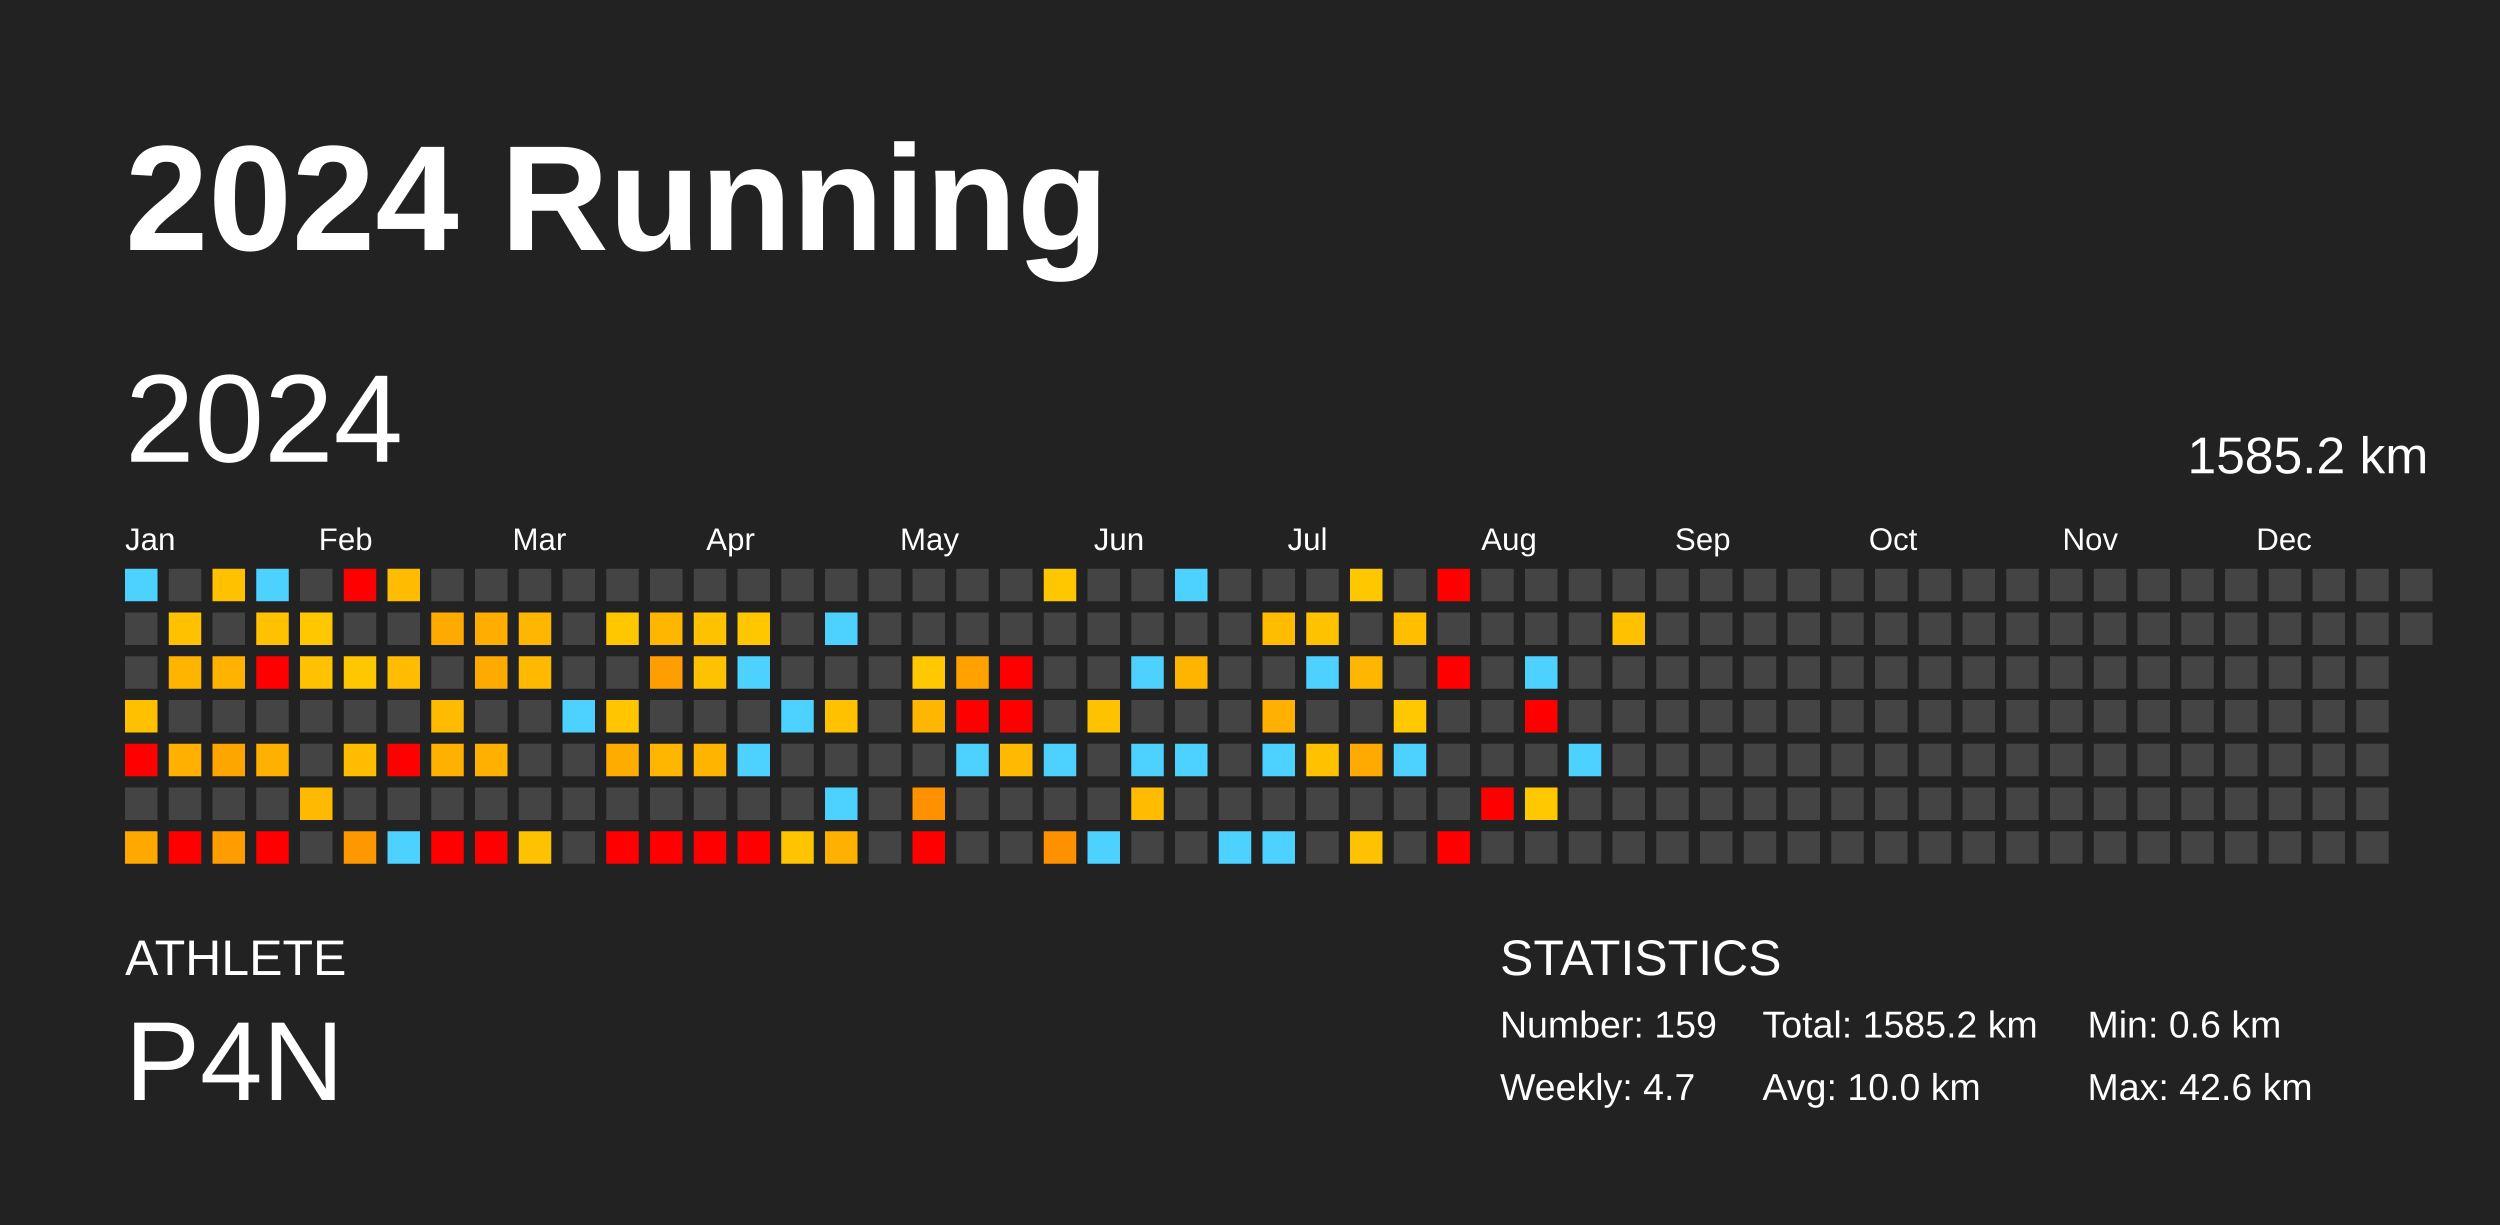
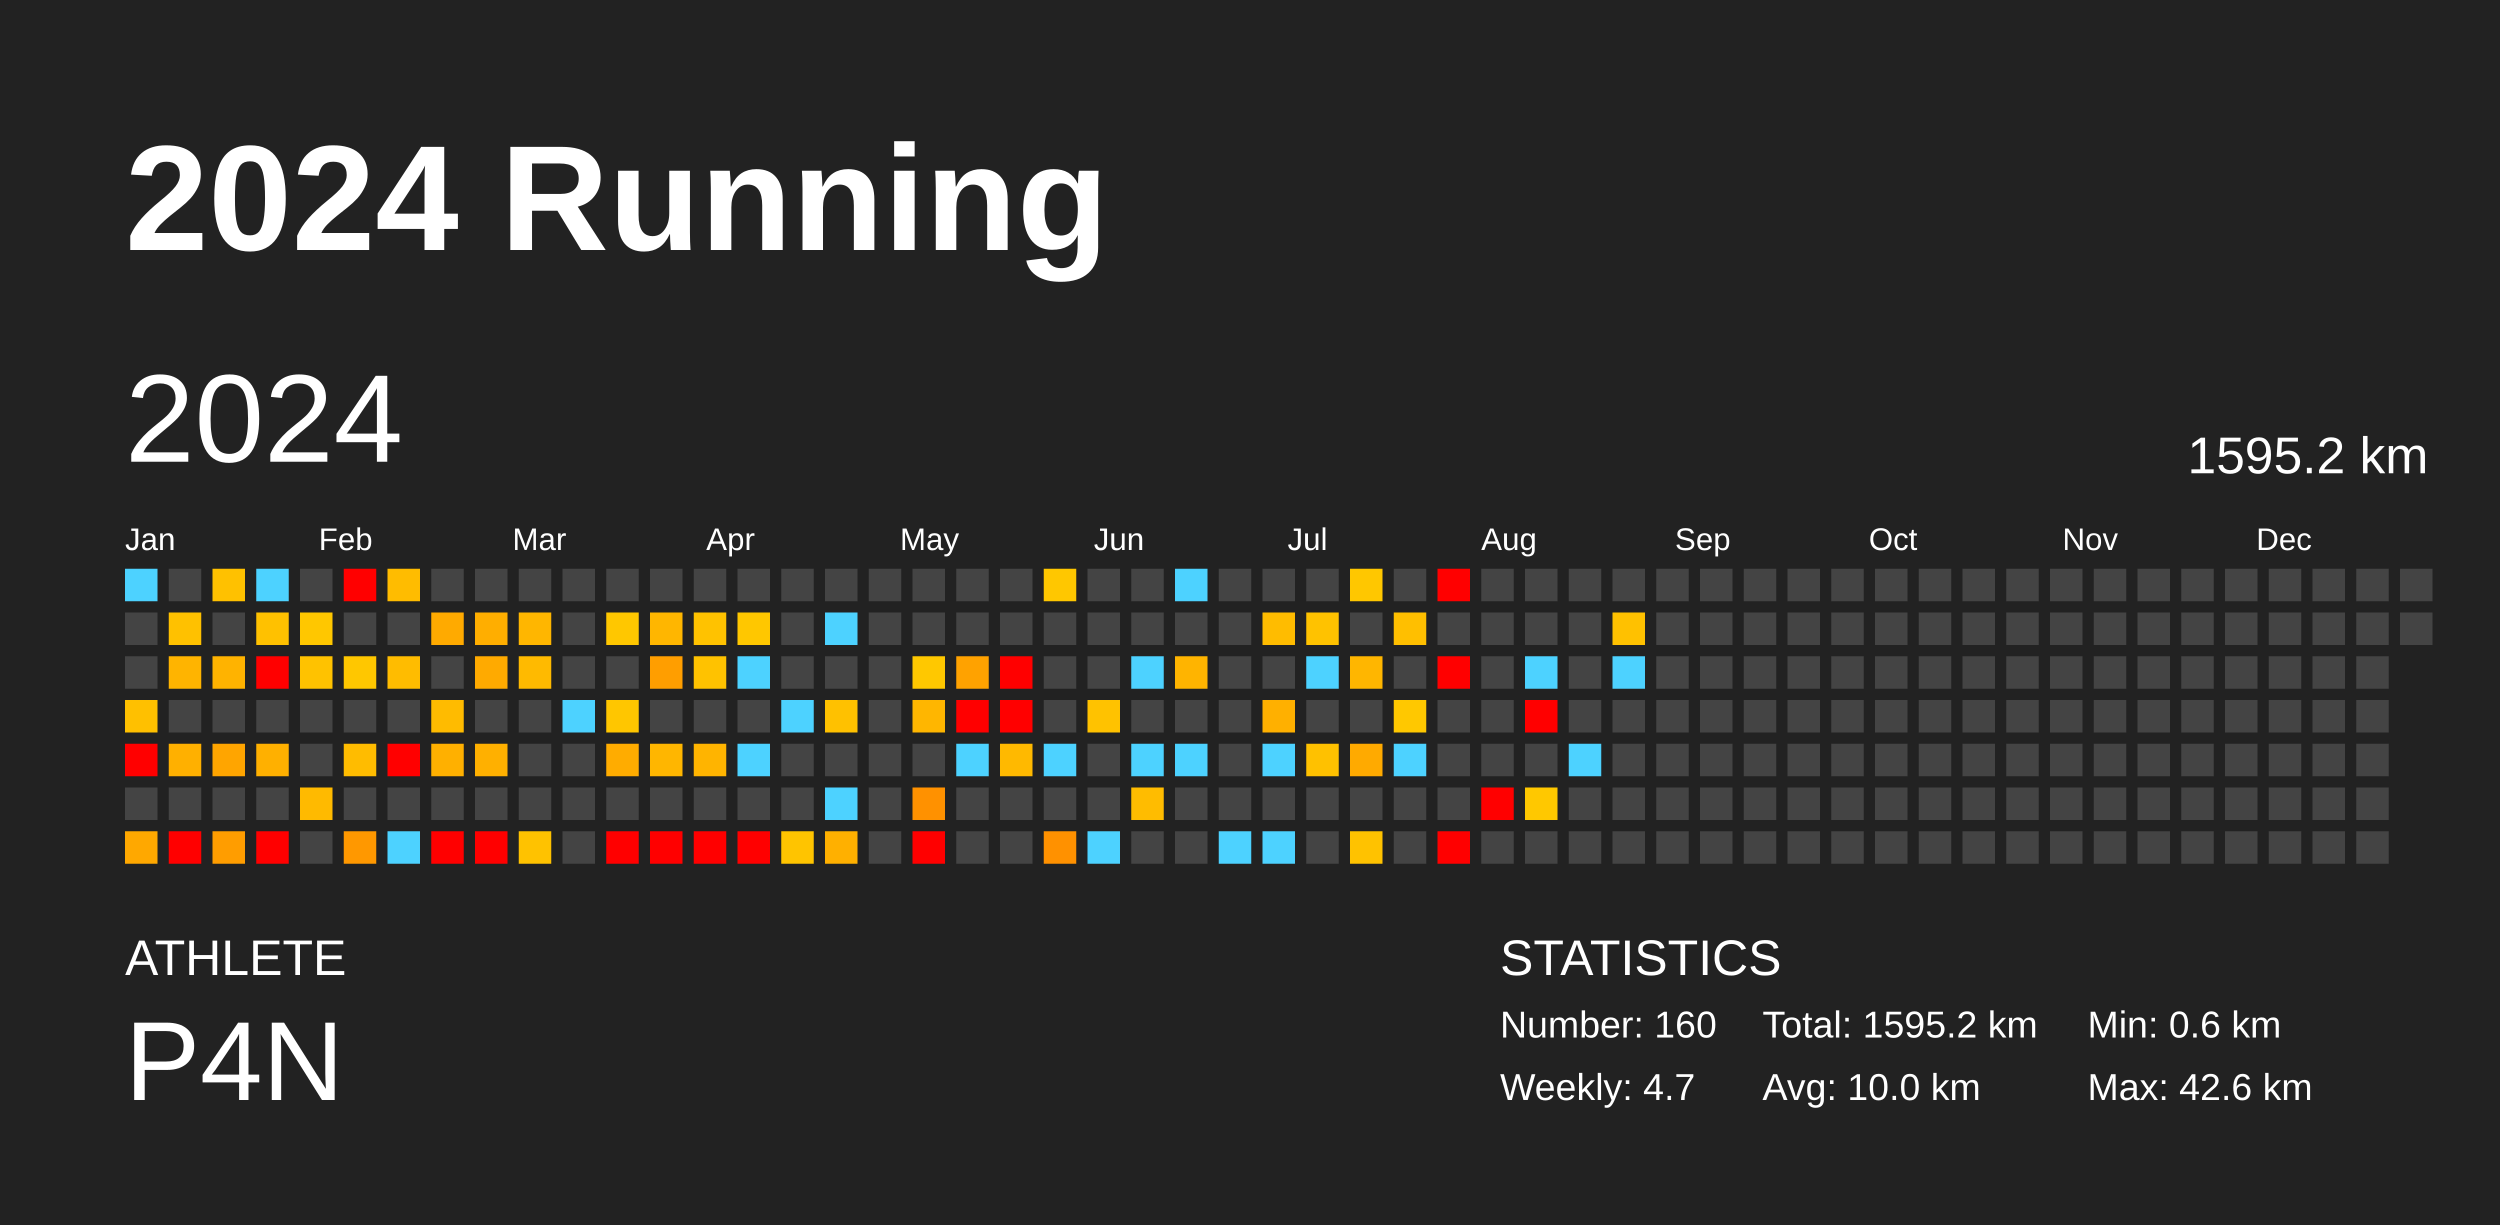
<svg xmlns="http://www.w3.org/2000/svg" baseProfile="full" height="98mm" version="1.1" viewBox="0,0,200,98" width="200mm">
  <defs />
  <rect fill="#222222" height="98" width="200" x="0" y="0" />
  <text fill="#FFFFFF" style="font-size:12px; font-family:Arial; font-weight:bold;" x="10" y="20">2024 Running</text>
  <text fill="#FFFFFF" style="font-size:4px; font-family:Arial" x="10" y="78">ATHLETE</text>
  <text fill="#FFFFFF" style="font-size:9px; font-family:Arial" x="10" y="88">P4N</text>
  <text fill="#FFFFFF" style="font-size:4px; font-family:Arial" x="120" y="78">STATISTICS</text>
-   <text fill="#FFFFFF" style="font-size:3px; font-family:Arial" x="120" y="83">Number: 159</text>
+   <text fill="#FFFFFF" style="font-size:3px; font-family:Arial" x="120" y="83">Number: 160</text>
  <text fill="#FFFFFF" style="font-size:3px; font-family:Arial" x="120" y="88">Weekly: 4.7</text>
-   <text fill="#FFFFFF" style="font-size:3px; font-family:Arial" x="141" y="83">Total: 1585.2 km</text>
+   <text fill="#FFFFFF" style="font-size:3px; font-family:Arial" x="141" y="83">Total: 1595.2 km</text>
  <text fill="#FFFFFF" style="font-size:3px; font-family:Arial" x="141" y="88">Avg: 10.0 km</text>
  <text fill="#FFFFFF" style="font-size:3px; font-family:Arial" x="167" y="83">Min: 0.6 km</text>
  <text fill="#FFFFFF" style="font-size:3px; font-family:Arial" x="167" y="88">Max: 42.6 km</text>
  <text dominant-baseline="hanging" fill="#FFFFFF" style="font-size:10.0px; font-family:Arial;" x="10" y="30">2024</text>
-   <text dominant-baseline="hanging" fill="#FFFFFF" style="font-size:4.125px; font-family:Arial;" x="175" y="35">1585.2 km</text>
+   <text dominant-baseline="hanging" fill="#FFFFFF" style="font-size:4.125px; font-family:Arial;" x="175" y="35">1595.2 km</text>
  <text fill="#FFFFFF" style="font-size:2.5px; font-family:Arial" x="10.0" y="44">Jan</text>
  <text fill="#FFFFFF" style="font-size:2.5px; font-family:Arial" x="25.5" y="44">Feb</text>
  <text fill="#FFFFFF" style="font-size:2.5px; font-family:Arial" x="41.0" y="44">Mar</text>
  <text fill="#FFFFFF" style="font-size:2.5px; font-family:Arial" x="56.5" y="44">Apr</text>
  <text fill="#FFFFFF" style="font-size:2.5px; font-family:Arial" x="72.0" y="44">May</text>
  <text fill="#FFFFFF" style="font-size:2.5px; font-family:Arial" x="87.5" y="44">Jun</text>
  <text fill="#FFFFFF" style="font-size:2.5px; font-family:Arial" x="103.0" y="44">Jul</text>
  <text fill="#FFFFFF" style="font-size:2.5px; font-family:Arial" x="118.5" y="44">Aug</text>
  <text fill="#FFFFFF" style="font-size:2.5px; font-family:Arial" x="134.0" y="44">Sep</text>
  <text fill="#FFFFFF" style="font-size:2.5px; font-family:Arial" x="149.5" y="44">Oct</text>
  <text fill="#FFFFFF" style="font-size:2.5px; font-family:Arial" x="165.0" y="44">Nov</text>
  <text fill="#FFFFFF" style="font-size:2.5px; font-family:Arial" x="180.5" y="44">Dec</text>
  <rect fill="#4dd2ff" height="2.6" width="2.6" x="10.0" y="45.5" />
  <rect fill="#444444" height="2.6" width="2.6" x="10.0" y="49.0" />
  <rect fill="#444444" height="2.6" width="2.6" x="10.0" y="52.5" />
  <rect fill="#ffc000" height="2.6" width="2.6" x="10.0" y="56.0" />
  <rect fill="red" height="2.6" width="2.6" x="10.0" y="59.5" />
  <rect fill="#444444" height="2.6" width="2.6" x="10.0" y="63.0" />
  <rect fill="#ffa800" height="2.6" width="2.6" x="10.0" y="66.5" />
  <rect fill="#444444" height="2.6" width="2.6" x="13.5" y="45.5" />
  <rect fill="#ffc100" height="2.6" width="2.6" x="13.5" y="49.0" />
  <rect fill="#ffb400" height="2.6" width="2.6" x="13.5" y="52.5" />
  <rect fill="#444444" height="2.6" width="2.6" x="13.5" y="56.0" />
  <rect fill="#ffb000" height="2.6" width="2.6" x="13.5" y="59.5" />
  <rect fill="#444444" height="2.6" width="2.6" x="13.5" y="63.0" />
  <rect fill="red" height="2.6" width="2.6" x="13.5" y="66.5" />
  <rect fill="#ffc100" height="2.6" width="2.6" x="17.0" y="45.5" />
  <rect fill="#444444" height="2.6" width="2.6" x="17.0" y="49.0" />
  <rect fill="#ffb300" height="2.6" width="2.6" x="17.0" y="52.5" />
  <rect fill="#444444" height="2.6" width="2.6" x="17.0" y="56.0" />
  <rect fill="#ffa500" height="2.6" width="2.6" x="17.0" y="59.5" />
  <rect fill="#444444" height="2.6" width="2.6" x="17.0" y="63.0" />
  <rect fill="#ff9d00" height="2.6" width="2.6" x="17.0" y="66.5" />
  <rect fill="#4dd2ff" height="2.6" width="2.6" x="20.5" y="45.5" />
  <rect fill="#ffc100" height="2.6" width="2.6" x="20.5" y="49.0" />
  <rect fill="red" height="2.6" width="2.6" x="20.5" y="52.5" />
  <rect fill="#444444" height="2.6" width="2.6" x="20.5" y="56.0" />
  <rect fill="#ffb000" height="2.6" width="2.6" x="20.5" y="59.5" />
  <rect fill="#444444" height="2.6" width="2.6" x="20.5" y="63.0" />
  <rect fill="red" height="2.6" width="2.6" x="20.5" y="66.5" />
  <rect fill="#444444" height="2.6" width="2.6" x="24.0" y="45.5" />
  <rect fill="#ffc700" height="2.6" width="2.6" x="24.0" y="49.0" />
  <rect fill="#ffc200" height="2.6" width="2.6" x="24.0" y="52.5" />
  <rect fill="#444444" height="2.6" width="2.6" x="24.0" y="56.0" />
  <rect fill="#444444" height="2.6" width="2.6" x="24.0" y="59.5" />
  <rect fill="#ffba00" height="2.6" width="2.6" x="24.0" y="63.0" />
  <rect fill="#444444" height="2.6" width="2.6" x="24.0" y="66.5" />
  <rect fill="red" height="2.6" width="2.6" x="27.5" y="45.5" />
  <rect fill="#444444" height="2.6" width="2.6" x="27.5" y="49.0" />
  <rect fill="#ffc700" height="2.6" width="2.6" x="27.5" y="52.5" />
  <rect fill="#444444" height="2.6" width="2.6" x="27.5" y="56.0" />
  <rect fill="#ffbc00" height="2.6" width="2.6" x="27.5" y="59.5" />
  <rect fill="#444444" height="2.6" width="2.6" x="27.5" y="63.0" />
  <rect fill="#ff9800" height="2.6" width="2.6" x="27.5" y="66.5" />
  <rect fill="#ffbc00" height="2.6" width="2.6" x="31.0" y="45.5" />
  <rect fill="#444444" height="2.6" width="2.6" x="31.0" y="49.0" />
  <rect fill="#ffbc00" height="2.6" width="2.6" x="31.0" y="52.5" />
  <rect fill="#444444" height="2.6" width="2.6" x="31.0" y="56.0" />
  <rect fill="red" height="2.6" width="2.6" x="31.0" y="59.5" />
  <rect fill="#444444" height="2.6" width="2.6" x="31.0" y="63.0" />
  <rect fill="#4dd2ff" height="2.6" width="2.6" x="31.0" y="66.5" />
  <rect fill="#444444" height="2.6" width="2.6" x="34.5" y="45.5" />
  <rect fill="#ffaa00" height="2.6" width="2.6" x="34.5" y="49.0" />
  <rect fill="#444444" height="2.6" width="2.6" x="34.5" y="52.5" />
  <rect fill="#ffbb00" height="2.6" width="2.6" x="34.5" y="56.0" />
  <rect fill="#ffb000" height="2.6" width="2.6" x="34.5" y="59.5" />
  <rect fill="#444444" height="2.6" width="2.6" x="34.5" y="63.0" />
  <rect fill="red" height="2.6" width="2.6" x="34.5" y="66.5" />
  <rect fill="#444444" height="2.6" width="2.6" x="38.0" y="45.5" />
  <rect fill="#ffae00" height="2.6" width="2.6" x="38.0" y="49.0" />
  <rect fill="#ffaa00" height="2.6" width="2.6" x="38.0" y="52.5" />
  <rect fill="#444444" height="2.6" width="2.6" x="38.0" y="56.0" />
  <rect fill="#ffb000" height="2.6" width="2.6" x="38.0" y="59.5" />
  <rect fill="#444444" height="2.6" width="2.6" x="38.0" y="63.0" />
  <rect fill="red" height="2.6" width="2.6" x="38.0" y="66.5" />
  <rect fill="#444444" height="2.6" width="2.6" x="41.5" y="45.5" />
  <rect fill="#ffb600" height="2.6" width="2.6" x="41.5" y="49.0" />
  <rect fill="#ffba00" height="2.6" width="2.6" x="41.5" y="52.5" />
  <rect fill="#444444" height="2.6" width="2.6" x="41.5" y="56.0" />
  <rect fill="#444444" height="2.6" width="2.6" x="41.5" y="59.5" />
  <rect fill="#444444" height="2.6" width="2.6" x="41.5" y="63.0" />
  <rect fill="#ffc200" height="2.6" width="2.6" x="41.5" y="66.5" />
  <rect fill="#444444" height="2.6" width="2.6" x="45.0" y="45.5" />
  <rect fill="#444444" height="2.6" width="2.6" x="45.0" y="49.0" />
  <rect fill="#444444" height="2.6" width="2.6" x="45.0" y="52.5" />
  <rect fill="#4dd2ff" height="2.6" width="2.6" x="45.0" y="56.0" />
  <rect fill="#444444" height="2.6" width="2.6" x="45.0" y="59.5" />
  <rect fill="#444444" height="2.6" width="2.6" x="45.0" y="63.0" />
  <rect fill="#444444" height="2.6" width="2.6" x="45.0" y="66.5" />
  <rect fill="#444444" height="2.6" width="2.6" x="48.5" y="45.5" />
  <rect fill="#ffc700" height="2.6" width="2.6" x="48.5" y="49.0" />
  <rect fill="#444444" height="2.6" width="2.6" x="48.5" y="52.5" />
  <rect fill="#ffc600" height="2.6" width="2.6" x="48.5" y="56.0" />
  <rect fill="#ffac00" height="2.6" width="2.6" x="48.5" y="59.5" />
  <rect fill="#444444" height="2.6" width="2.6" x="48.5" y="63.0" />
  <rect fill="red" height="2.6" width="2.6" x="48.5" y="66.5" />
  <rect fill="#444444" height="2.6" width="2.6" x="52.0" y="45.5" />
  <rect fill="#ffb600" height="2.6" width="2.6" x="52.0" y="49.0" />
  <rect fill="#ff9e00" height="2.6" width="2.6" x="52.0" y="52.5" />
  <rect fill="#444444" height="2.6" width="2.6" x="52.0" y="56.0" />
  <rect fill="#ffb600" height="2.6" width="2.6" x="52.0" y="59.5" />
  <rect fill="#444444" height="2.6" width="2.6" x="52.0" y="63.0" />
  <rect fill="red" height="2.6" width="2.6" x="52.0" y="66.5" />
  <rect fill="#444444" height="2.6" width="2.6" x="55.5" y="45.5" />
  <rect fill="#ffc200" height="2.6" width="2.6" x="55.5" y="49.0" />
  <rect fill="#ffc200" height="2.6" width="2.6" x="55.5" y="52.5" />
  <rect fill="#444444" height="2.6" width="2.6" x="55.5" y="56.0" />
  <rect fill="#ffb400" height="2.6" width="2.6" x="55.5" y="59.5" />
  <rect fill="#444444" height="2.6" width="2.6" x="55.5" y="63.0" />
  <rect fill="red" height="2.6" width="2.6" x="55.5" y="66.5" />
  <rect fill="#444444" height="2.6" width="2.6" x="59.0" y="45.5" />
  <rect fill="#ffc700" height="2.6" width="2.6" x="59.0" y="49.0" />
  <rect fill="#4dd2ff" height="2.6" width="2.6" x="59.0" y="52.5" />
  <rect fill="#444444" height="2.6" width="2.6" x="59.0" y="56.0" />
  <rect fill="#4dd2ff" height="2.6" width="2.6" x="59.0" y="59.5" />
  <rect fill="#444444" height="2.6" width="2.6" x="59.0" y="63.0" />
  <rect fill="red" height="2.6" width="2.6" x="59.0" y="66.5" />
  <rect fill="#444444" height="2.6" width="2.6" x="62.5" y="45.5" />
  <rect fill="#444444" height="2.6" width="2.6" x="62.5" y="49.0" />
  <rect fill="#444444" height="2.6" width="2.6" x="62.5" y="52.5" />
  <rect fill="#4dd2ff" height="2.6" width="2.6" x="62.5" y="56.0" />
  <rect fill="#444444" height="2.6" width="2.6" x="62.5" y="59.5" />
  <rect fill="#444444" height="2.6" width="2.6" x="62.5" y="63.0" />
  <rect fill="#ffc400" height="2.6" width="2.6" x="62.5" y="66.5" />
  <rect fill="#444444" height="2.6" width="2.6" x="66.0" y="45.5" />
  <rect fill="#4dd2ff" height="2.6" width="2.6" x="66.0" y="49.0" />
  <rect fill="#444444" height="2.6" width="2.6" x="66.0" y="52.5" />
  <rect fill="#ffc100" height="2.6" width="2.6" x="66.0" y="56.0" />
  <rect fill="#444444" height="2.6" width="2.6" x="66.0" y="59.5" />
  <rect fill="#4dd2ff" height="2.6" width="2.6" x="66.0" y="63.0" />
  <rect fill="#ffb000" height="2.6" width="2.6" x="66.0" y="66.5" />
  <rect fill="#444444" height="2.6" width="2.6" x="69.5" y="45.5" />
  <rect fill="#444444" height="2.6" width="2.6" x="69.5" y="49.0" />
  <rect fill="#444444" height="2.6" width="2.6" x="69.5" y="52.5" />
  <rect fill="#444444" height="2.6" width="2.6" x="69.5" y="56.0" />
  <rect fill="#444444" height="2.6" width="2.6" x="69.5" y="59.5" />
  <rect fill="#444444" height="2.6" width="2.6" x="69.5" y="63.0" />
  <rect fill="#444444" height="2.6" width="2.6" x="69.5" y="66.5" />
  <rect fill="#444444" height="2.6" width="2.6" x="73.0" y="45.5" />
  <rect fill="#444444" height="2.6" width="2.6" x="73.0" y="49.0" />
  <rect fill="#ffc800" height="2.6" width="2.6" x="73.0" y="52.5" />
  <rect fill="#ffb600" height="2.6" width="2.6" x="73.0" y="56.0" />
  <rect fill="#444444" height="2.6" width="2.6" x="73.0" y="59.5" />
  <rect fill="#ff9100" height="2.6" width="2.6" x="73.0" y="63.0" />
  <rect fill="red" height="2.6" width="2.6" x="73.0" y="66.5" />
  <rect fill="#444444" height="2.6" width="2.6" x="76.5" y="45.5" />
  <rect fill="#444444" height="2.6" width="2.6" x="76.5" y="49.0" />
  <rect fill="#ffa200" height="2.6" width="2.6" x="76.5" y="52.5" />
  <rect fill="red" height="2.6" width="2.6" x="76.5" y="56.0" />
  <rect fill="#4dd2ff" height="2.6" width="2.6" x="76.5" y="59.5" />
  <rect fill="#444444" height="2.6" width="2.6" x="76.5" y="63.0" />
  <rect fill="#444444" height="2.6" width="2.6" x="76.5" y="66.5" />
  <rect fill="#444444" height="2.6" width="2.6" x="80.0" y="45.5" />
  <rect fill="#444444" height="2.6" width="2.6" x="80.0" y="49.0" />
  <rect fill="red" height="2.6" width="2.6" x="80.0" y="52.5" />
  <rect fill="red" height="2.6" width="2.6" x="80.0" y="56.0" />
  <rect fill="#ffb900" height="2.6" width="2.6" x="80.0" y="59.5" />
  <rect fill="#444444" height="2.6" width="2.6" x="80.0" y="63.0" />
  <rect fill="#444444" height="2.6" width="2.6" x="80.0" y="66.5" />
  <rect fill="#ffc700" height="2.6" width="2.6" x="83.5" y="45.5" />
  <rect fill="#444444" height="2.6" width="2.6" x="83.5" y="49.0" />
  <rect fill="#444444" height="2.6" width="2.6" x="83.5" y="52.5" />
  <rect fill="#444444" height="2.6" width="2.6" x="83.5" y="56.0" />
  <rect fill="#4dd2ff" height="2.6" width="2.6" x="83.5" y="59.5" />
  <rect fill="#444444" height="2.6" width="2.6" x="83.5" y="63.0" />
  <rect fill="#ff9100" height="2.6" width="2.6" x="83.5" y="66.5" />
  <rect fill="#444444" height="2.6" width="2.6" x="87.0" y="45.5" />
  <rect fill="#444444" height="2.6" width="2.6" x="87.0" y="49.0" />
  <rect fill="#444444" height="2.6" width="2.6" x="87.0" y="52.5" />
  <rect fill="#ffc200" height="2.6" width="2.6" x="87.0" y="56.0" />
  <rect fill="#444444" height="2.6" width="2.6" x="87.0" y="59.5" />
  <rect fill="#444444" height="2.6" width="2.6" x="87.0" y="63.0" />
  <rect fill="#4dd2ff" height="2.6" width="2.6" x="87.0" y="66.5" />
  <rect fill="#444444" height="2.6" width="2.6" x="90.5" y="45.5" />
  <rect fill="#444444" height="2.6" width="2.6" x="90.5" y="49.0" />
  <rect fill="#4dd2ff" height="2.6" width="2.6" x="90.5" y="52.5" />
  <rect fill="#444444" height="2.6" width="2.6" x="90.5" y="56.0" />
  <rect fill="#4dd2ff" height="2.6" width="2.6" x="90.5" y="59.5" />
  <rect fill="#ffbc00" height="2.6" width="2.6" x="90.5" y="63.0" />
  <rect fill="#444444" height="2.6" width="2.6" x="90.5" y="66.5" />
  <rect fill="#4dd2ff" height="2.6" width="2.6" x="94.0" y="45.5" />
  <rect fill="#444444" height="2.6" width="2.6" x="94.0" y="49.0" />
  <rect fill="#ffb400" height="2.6" width="2.6" x="94.0" y="52.5" />
  <rect fill="#444444" height="2.6" width="2.6" x="94.0" y="56.0" />
  <rect fill="#4dd2ff" height="2.6" width="2.6" x="94.0" y="59.5" />
  <rect fill="#444444" height="2.6" width="2.6" x="94.0" y="63.0" />
  <rect fill="#444444" height="2.6" width="2.6" x="94.0" y="66.5" />
  <rect fill="#444444" height="2.6" width="2.6" x="97.5" y="45.5" />
  <rect fill="#444444" height="2.6" width="2.6" x="97.5" y="49.0" />
  <rect fill="#444444" height="2.6" width="2.6" x="97.5" y="52.5" />
  <rect fill="#444444" height="2.6" width="2.6" x="97.5" y="56.0" />
  <rect fill="#444444" height="2.6" width="2.6" x="97.5" y="59.5" />
  <rect fill="#444444" height="2.6" width="2.6" x="97.5" y="63.0" />
  <rect fill="#4dd2ff" height="2.6" width="2.6" x="97.5" y="66.5" />
  <rect fill="#444444" height="2.6" width="2.6" x="101.0" y="45.5" />
  <rect fill="#ffbc00" height="2.6" width="2.6" x="101.0" y="49.0" />
  <rect fill="#444444" height="2.6" width="2.6" x="101.0" y="52.5" />
  <rect fill="#ffb000" height="2.6" width="2.6" x="101.0" y="56.0" />
  <rect fill="#4dd2ff" height="2.6" width="2.6" x="101.0" y="59.5" />
  <rect fill="#444444" height="2.6" width="2.6" x="101.0" y="63.0" />
  <rect fill="#4dd2ff" height="2.6" width="2.6" x="101.0" y="66.5" />
  <rect fill="#444444" height="2.6" width="2.6" x="104.5" y="45.5" />
  <rect fill="#ffc200" height="2.6" width="2.6" x="104.5" y="49.0" />
  <rect fill="#4dd2ff" height="2.6" width="2.6" x="104.5" y="52.5" />
  <rect fill="#444444" height="2.6" width="2.6" x="104.5" y="56.0" />
  <rect fill="#ffc100" height="2.6" width="2.6" x="104.5" y="59.5" />
  <rect fill="#444444" height="2.6" width="2.6" x="104.5" y="63.0" />
  <rect fill="#444444" height="2.6" width="2.6" x="104.5" y="66.5" />
  <rect fill="#ffc700" height="2.6" width="2.6" x="108.0" y="45.5" />
  <rect fill="#444444" height="2.6" width="2.6" x="108.0" y="49.0" />
  <rect fill="#ffb600" height="2.6" width="2.6" x="108.0" y="52.5" />
  <rect fill="#444444" height="2.6" width="2.6" x="108.0" y="56.0" />
  <rect fill="#ffaa00" height="2.6" width="2.6" x="108.0" y="59.5" />
  <rect fill="#444444" height="2.6" width="2.6" x="108.0" y="63.0" />
  <rect fill="#ffc200" height="2.6" width="2.6" x="108.0" y="66.5" />
  <rect fill="#444444" height="2.6" width="2.6" x="111.5" y="45.5" />
  <rect fill="#ffbf00" height="2.6" width="2.6" x="111.5" y="49.0" />
  <rect fill="#444444" height="2.6" width="2.6" x="111.5" y="52.5" />
  <rect fill="#ffc800" height="2.6" width="2.6" x="111.5" y="56.0" />
  <rect fill="#4dd2ff" height="2.6" width="2.6" x="111.5" y="59.5" />
  <rect fill="#444444" height="2.6" width="2.6" x="111.5" y="63.0" />
  <rect fill="#444444" height="2.6" width="2.6" x="111.5" y="66.5" />
  <rect fill="red" height="2.6" width="2.6" x="115.0" y="45.5" />
  <rect fill="#444444" height="2.6" width="2.6" x="115.0" y="49.0" />
  <rect fill="red" height="2.6" width="2.6" x="115.0" y="52.5" />
  <rect fill="#444444" height="2.6" width="2.6" x="115.0" y="56.0" />
  <rect fill="#444444" height="2.6" width="2.6" x="115.0" y="59.5" />
  <rect fill="#444444" height="2.6" width="2.6" x="115.0" y="63.0" />
  <rect fill="red" height="2.6" width="2.6" x="115.0" y="66.5" />
  <rect fill="#444444" height="2.6" width="2.6" x="118.5" y="45.5" />
  <rect fill="#444444" height="2.6" width="2.6" x="118.5" y="49.0" />
  <rect fill="#444444" height="2.6" width="2.6" x="118.5" y="52.5" />
  <rect fill="#444444" height="2.6" width="2.6" x="118.5" y="56.0" />
  <rect fill="#444444" height="2.6" width="2.6" x="118.5" y="59.5" />
  <rect fill="red" height="2.6" width="2.6" x="118.5" y="63.0" />
  <rect fill="#444444" height="2.6" width="2.6" x="118.5" y="66.5" />
  <rect fill="#444444" height="2.6" width="2.6" x="122.0" y="45.5" />
  <rect fill="#444444" height="2.6" width="2.6" x="122.0" y="49.0" />
  <rect fill="#4dd2ff" height="2.6" width="2.6" x="122.0" y="52.5" />
  <rect fill="red" height="2.6" width="2.6" x="122.0" y="56.0" />
  <rect fill="#444444" height="2.6" width="2.6" x="122.0" y="59.5" />
  <rect fill="#ffc800" height="2.6" width="2.6" x="122.0" y="63.0" />
  <rect fill="#444444" height="2.6" width="2.6" x="122.0" y="66.5" />
  <rect fill="#444444" height="2.6" width="2.6" x="125.5" y="45.5" />
  <rect fill="#444444" height="2.6" width="2.6" x="125.5" y="49.0" />
  <rect fill="#444444" height="2.6" width="2.6" x="125.5" y="52.5" />
  <rect fill="#444444" height="2.6" width="2.6" x="125.5" y="56.0" />
  <rect fill="#4dd2ff" height="2.6" width="2.6" x="125.5" y="59.5" />
  <rect fill="#444444" height="2.6" width="2.6" x="125.5" y="63.0" />
  <rect fill="#444444" height="2.6" width="2.6" x="125.5" y="66.5" />
  <rect fill="#444444" height="2.6" width="2.6" x="129.0" y="45.5" />
  <rect fill="#ffc100" height="2.6" width="2.6" x="129.0" y="49.0" />
-   <rect fill="#444444" height="2.6" width="2.6" x="129.0" y="52.5" />
+   <rect fill="#4dd2ff" height="2.6" width="2.6" x="129.0" y="52.5" />
  <rect fill="#444444" height="2.6" width="2.6" x="129.0" y="56.0" />
  <rect fill="#444444" height="2.6" width="2.6" x="129.0" y="59.5" />
  <rect fill="#444444" height="2.6" width="2.6" x="129.0" y="63.0" />
  <rect fill="#444444" height="2.6" width="2.6" x="129.0" y="66.5" />
  <rect fill="#444444" height="2.6" width="2.6" x="132.5" y="45.5" />
  <rect fill="#444444" height="2.6" width="2.6" x="132.5" y="49.0" />
  <rect fill="#444444" height="2.6" width="2.6" x="132.5" y="52.5" />
  <rect fill="#444444" height="2.6" width="2.6" x="132.5" y="56.0" />
  <rect fill="#444444" height="2.6" width="2.6" x="132.5" y="59.5" />
  <rect fill="#444444" height="2.6" width="2.6" x="132.5" y="63.0" />
  <rect fill="#444444" height="2.6" width="2.6" x="132.5" y="66.5" />
  <rect fill="#444444" height="2.6" width="2.6" x="136.0" y="45.5" />
  <rect fill="#444444" height="2.6" width="2.6" x="136.0" y="49.0" />
  <rect fill="#444444" height="2.6" width="2.6" x="136.0" y="52.5" />
  <rect fill="#444444" height="2.6" width="2.6" x="136.0" y="56.0" />
  <rect fill="#444444" height="2.6" width="2.6" x="136.0" y="59.5" />
  <rect fill="#444444" height="2.6" width="2.6" x="136.0" y="63.0" />
  <rect fill="#444444" height="2.6" width="2.6" x="136.0" y="66.5" />
  <rect fill="#444444" height="2.6" width="2.6" x="139.5" y="45.5" />
  <rect fill="#444444" height="2.6" width="2.6" x="139.5" y="49.0" />
  <rect fill="#444444" height="2.6" width="2.6" x="139.5" y="52.5" />
  <rect fill="#444444" height="2.6" width="2.6" x="139.5" y="56.0" />
  <rect fill="#444444" height="2.6" width="2.6" x="139.5" y="59.5" />
  <rect fill="#444444" height="2.6" width="2.6" x="139.5" y="63.0" />
  <rect fill="#444444" height="2.6" width="2.6" x="139.5" y="66.5" />
  <rect fill="#444444" height="2.6" width="2.6" x="143.0" y="45.5" />
  <rect fill="#444444" height="2.6" width="2.6" x="143.0" y="49.0" />
  <rect fill="#444444" height="2.6" width="2.6" x="143.0" y="52.5" />
  <rect fill="#444444" height="2.6" width="2.6" x="143.0" y="56.0" />
  <rect fill="#444444" height="2.6" width="2.6" x="143.0" y="59.5" />
  <rect fill="#444444" height="2.6" width="2.6" x="143.0" y="63.0" />
  <rect fill="#444444" height="2.6" width="2.6" x="143.0" y="66.5" />
  <rect fill="#444444" height="2.6" width="2.6" x="146.5" y="45.5" />
  <rect fill="#444444" height="2.6" width="2.6" x="146.5" y="49.0" />
  <rect fill="#444444" height="2.6" width="2.6" x="146.5" y="52.5" />
  <rect fill="#444444" height="2.6" width="2.6" x="146.5" y="56.0" />
  <rect fill="#444444" height="2.6" width="2.6" x="146.5" y="59.5" />
  <rect fill="#444444" height="2.6" width="2.6" x="146.5" y="63.0" />
  <rect fill="#444444" height="2.6" width="2.6" x="146.5" y="66.5" />
  <rect fill="#444444" height="2.6" width="2.6" x="150.0" y="45.5" />
  <rect fill="#444444" height="2.6" width="2.6" x="150.0" y="49.0" />
  <rect fill="#444444" height="2.6" width="2.6" x="150.0" y="52.5" />
  <rect fill="#444444" height="2.6" width="2.6" x="150.0" y="56.0" />
  <rect fill="#444444" height="2.6" width="2.6" x="150.0" y="59.5" />
  <rect fill="#444444" height="2.6" width="2.6" x="150.0" y="63.0" />
  <rect fill="#444444" height="2.6" width="2.6" x="150.0" y="66.5" />
  <rect fill="#444444" height="2.6" width="2.6" x="153.5" y="45.5" />
  <rect fill="#444444" height="2.6" width="2.6" x="153.5" y="49.0" />
  <rect fill="#444444" height="2.6" width="2.6" x="153.5" y="52.5" />
  <rect fill="#444444" height="2.6" width="2.6" x="153.5" y="56.0" />
  <rect fill="#444444" height="2.6" width="2.6" x="153.5" y="59.5" />
  <rect fill="#444444" height="2.6" width="2.6" x="153.5" y="63.0" />
  <rect fill="#444444" height="2.6" width="2.6" x="153.5" y="66.5" />
  <rect fill="#444444" height="2.6" width="2.6" x="157.0" y="45.5" />
  <rect fill="#444444" height="2.6" width="2.6" x="157.0" y="49.0" />
  <rect fill="#444444" height="2.6" width="2.6" x="157.0" y="52.5" />
  <rect fill="#444444" height="2.6" width="2.6" x="157.0" y="56.0" />
  <rect fill="#444444" height="2.6" width="2.6" x="157.0" y="59.5" />
  <rect fill="#444444" height="2.6" width="2.6" x="157.0" y="63.0" />
  <rect fill="#444444" height="2.6" width="2.6" x="157.0" y="66.5" />
  <rect fill="#444444" height="2.6" width="2.6" x="160.5" y="45.5" />
  <rect fill="#444444" height="2.6" width="2.6" x="160.5" y="49.0" />
  <rect fill="#444444" height="2.6" width="2.6" x="160.5" y="52.5" />
  <rect fill="#444444" height="2.6" width="2.6" x="160.5" y="56.0" />
  <rect fill="#444444" height="2.6" width="2.6" x="160.5" y="59.5" />
  <rect fill="#444444" height="2.6" width="2.6" x="160.5" y="63.0" />
  <rect fill="#444444" height="2.6" width="2.6" x="160.5" y="66.5" />
  <rect fill="#444444" height="2.6" width="2.6" x="164.0" y="45.5" />
  <rect fill="#444444" height="2.6" width="2.6" x="164.0" y="49.0" />
  <rect fill="#444444" height="2.6" width="2.6" x="164.0" y="52.5" />
  <rect fill="#444444" height="2.6" width="2.6" x="164.0" y="56.0" />
  <rect fill="#444444" height="2.6" width="2.6" x="164.0" y="59.5" />
  <rect fill="#444444" height="2.6" width="2.6" x="164.0" y="63.0" />
  <rect fill="#444444" height="2.6" width="2.6" x="164.0" y="66.5" />
  <rect fill="#444444" height="2.6" width="2.6" x="167.5" y="45.5" />
  <rect fill="#444444" height="2.6" width="2.6" x="167.5" y="49.0" />
  <rect fill="#444444" height="2.6" width="2.6" x="167.5" y="52.5" />
  <rect fill="#444444" height="2.6" width="2.6" x="167.5" y="56.0" />
  <rect fill="#444444" height="2.6" width="2.6" x="167.5" y="59.5" />
  <rect fill="#444444" height="2.6" width="2.6" x="167.5" y="63.0" />
  <rect fill="#444444" height="2.6" width="2.6" x="167.5" y="66.5" />
  <rect fill="#444444" height="2.6" width="2.6" x="171.0" y="45.5" />
  <rect fill="#444444" height="2.6" width="2.6" x="171.0" y="49.0" />
  <rect fill="#444444" height="2.6" width="2.6" x="171.0" y="52.5" />
  <rect fill="#444444" height="2.6" width="2.6" x="171.0" y="56.0" />
  <rect fill="#444444" height="2.6" width="2.6" x="171.0" y="59.5" />
  <rect fill="#444444" height="2.6" width="2.6" x="171.0" y="63.0" />
  <rect fill="#444444" height="2.6" width="2.6" x="171.0" y="66.5" />
  <rect fill="#444444" height="2.6" width="2.6" x="174.5" y="45.5" />
  <rect fill="#444444" height="2.6" width="2.6" x="174.5" y="49.0" />
  <rect fill="#444444" height="2.6" width="2.6" x="174.5" y="52.5" />
  <rect fill="#444444" height="2.6" width="2.6" x="174.5" y="56.0" />
  <rect fill="#444444" height="2.6" width="2.6" x="174.5" y="59.5" />
  <rect fill="#444444" height="2.6" width="2.6" x="174.5" y="63.0" />
  <rect fill="#444444" height="2.6" width="2.6" x="174.5" y="66.5" />
  <rect fill="#444444" height="2.6" width="2.6" x="178.0" y="45.5" />
  <rect fill="#444444" height="2.6" width="2.6" x="178.0" y="49.0" />
  <rect fill="#444444" height="2.6" width="2.6" x="178.0" y="52.5" />
  <rect fill="#444444" height="2.6" width="2.6" x="178.0" y="56.0" />
  <rect fill="#444444" height="2.6" width="2.6" x="178.0" y="59.5" />
  <rect fill="#444444" height="2.6" width="2.6" x="178.0" y="63.0" />
  <rect fill="#444444" height="2.6" width="2.6" x="178.0" y="66.5" />
  <rect fill="#444444" height="2.6" width="2.6" x="181.5" y="45.5" />
  <rect fill="#444444" height="2.6" width="2.6" x="181.5" y="49.0" />
  <rect fill="#444444" height="2.6" width="2.6" x="181.5" y="52.5" />
  <rect fill="#444444" height="2.6" width="2.6" x="181.5" y="56.0" />
  <rect fill="#444444" height="2.6" width="2.6" x="181.5" y="59.5" />
  <rect fill="#444444" height="2.6" width="2.6" x="181.5" y="63.0" />
  <rect fill="#444444" height="2.6" width="2.6" x="181.5" y="66.5" />
  <rect fill="#444444" height="2.6" width="2.6" x="185.0" y="45.5" />
  <rect fill="#444444" height="2.6" width="2.6" x="185.0" y="49.0" />
  <rect fill="#444444" height="2.6" width="2.6" x="185.0" y="52.5" />
  <rect fill="#444444" height="2.6" width="2.6" x="185.0" y="56.0" />
  <rect fill="#444444" height="2.6" width="2.6" x="185.0" y="59.5" />
  <rect fill="#444444" height="2.6" width="2.6" x="185.0" y="63.0" />
  <rect fill="#444444" height="2.6" width="2.6" x="185.0" y="66.5" />
  <rect fill="#444444" height="2.6" width="2.6" x="188.5" y="45.5" />
  <rect fill="#444444" height="2.6" width="2.6" x="188.5" y="49.0" />
  <rect fill="#444444" height="2.6" width="2.6" x="188.5" y="52.5" />
  <rect fill="#444444" height="2.6" width="2.6" x="188.5" y="56.0" />
  <rect fill="#444444" height="2.6" width="2.6" x="188.5" y="59.5" />
  <rect fill="#444444" height="2.6" width="2.6" x="188.5" y="63.0" />
  <rect fill="#444444" height="2.6" width="2.6" x="188.5" y="66.5" />
  <rect fill="#444444" height="2.6" width="2.6" x="192.0" y="45.5" />
  <rect fill="#444444" height="2.6" width="2.6" x="192.0" y="49.0" />
</svg>
